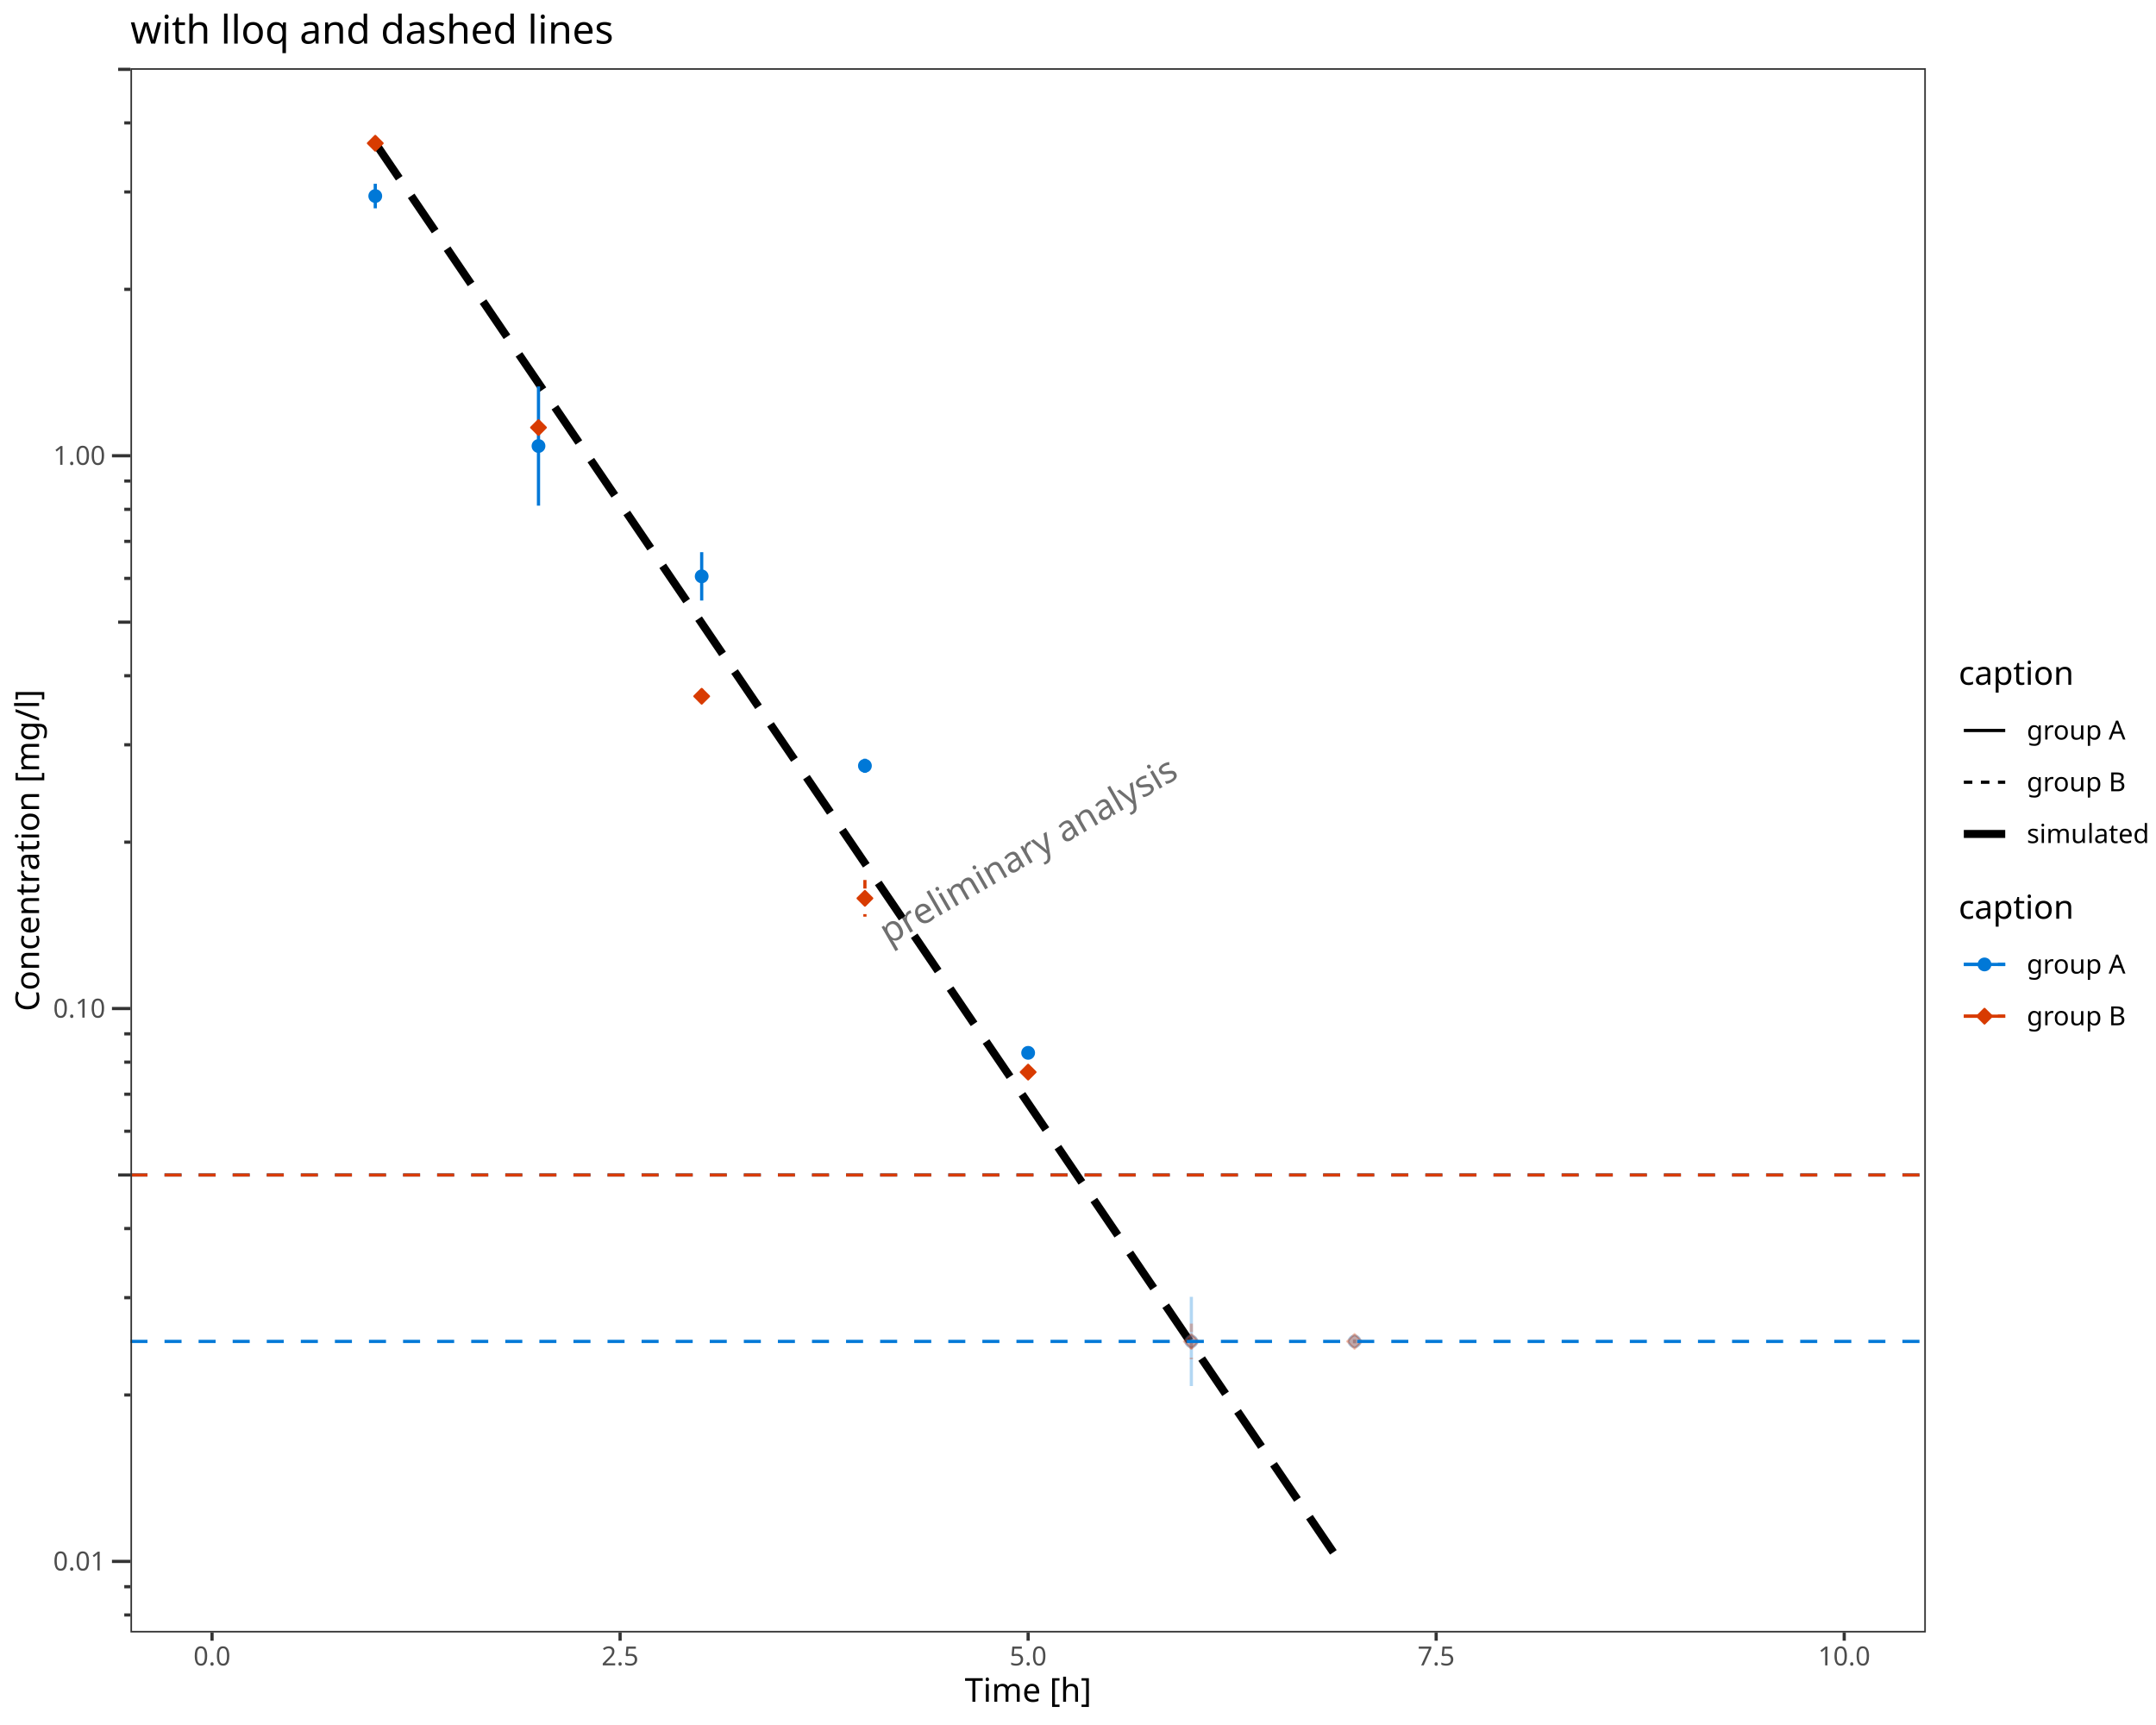
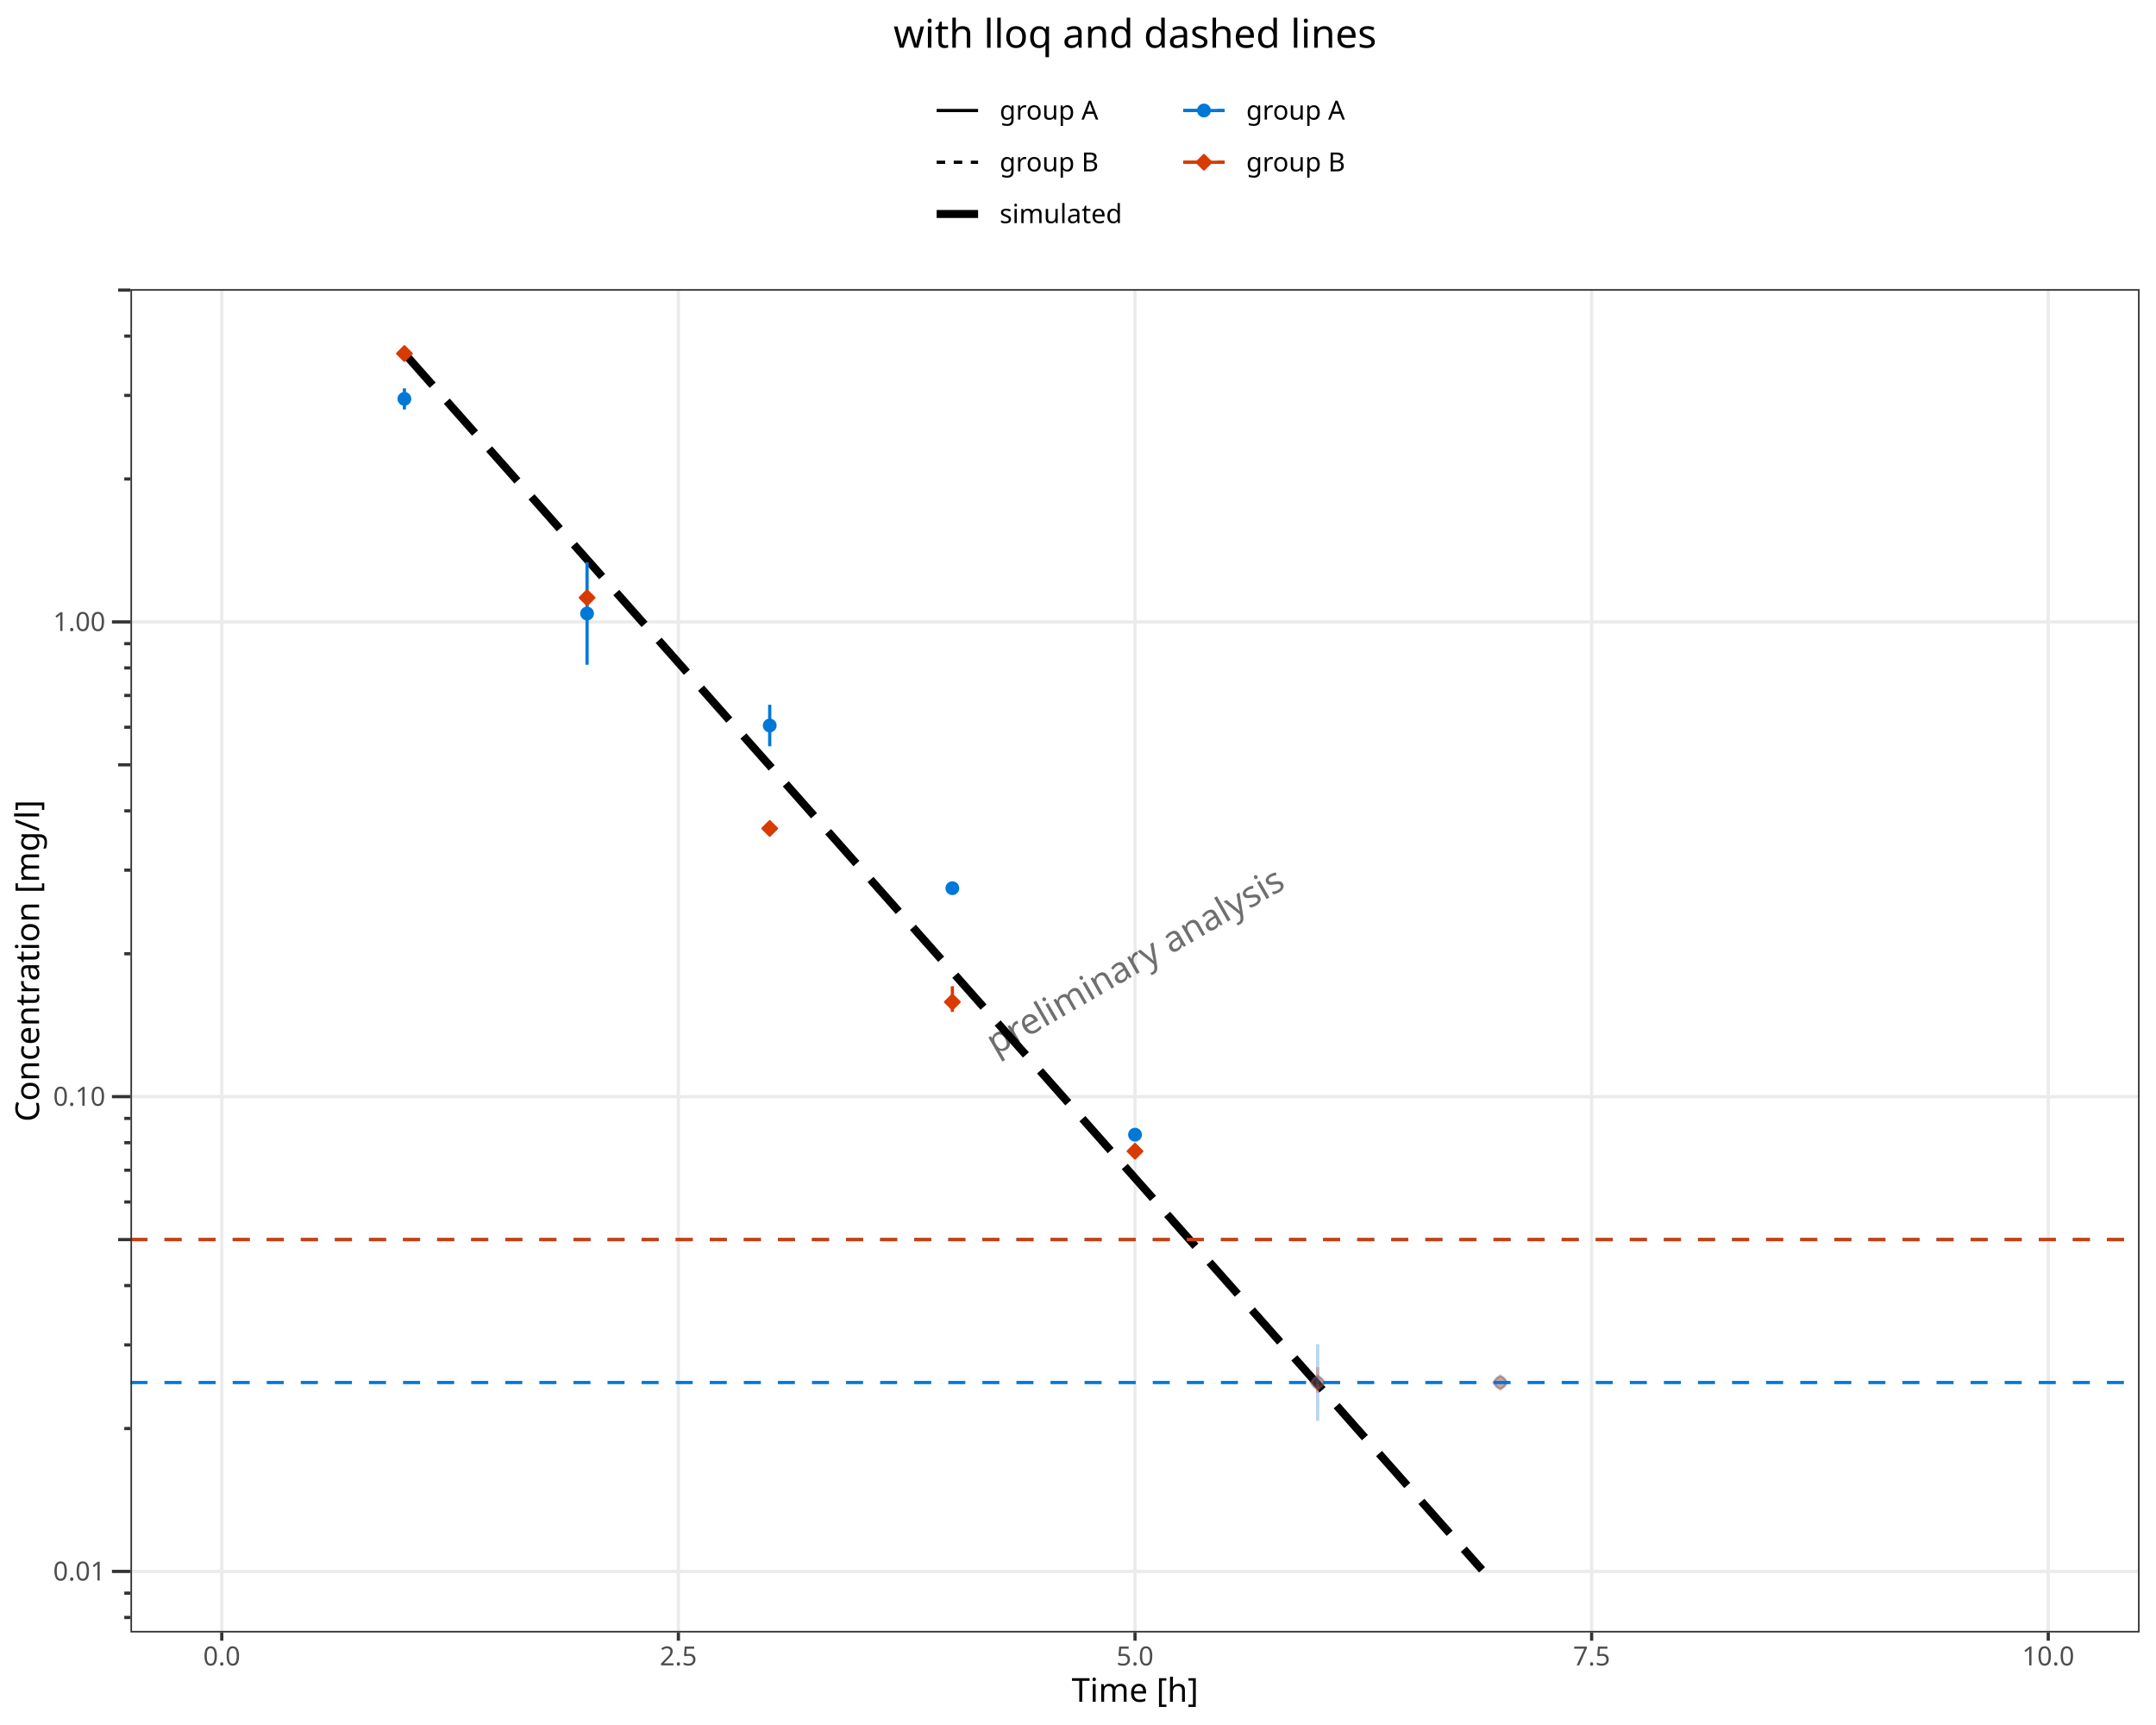
<svg xmlns="http://www.w3.org/2000/svg" class="svglite" data-engine-version="2.0" width="720.00pt" height="576.00pt" viewBox="0 0 720.00 576.00">
  <defs>
    <style type="text/css">
    .svglite line, .svglite polyline, .svglite polygon, .svglite path, .svglite rect, .svglite circle {
      fill: none;
      stroke: #000000;
      stroke-linecap: round;
      stroke-linejoin: round;
      stroke-miterlimit: 10.00;
    }
  </style>
  </defs>
  <rect width="100%" height="100%" style="stroke: none; fill: #FFFFFF;" />
  <defs>
    <clipPath id="cpMC4wMHw3MjAuMDB8MC4wMHw1NzYuMDA=">
      <rect x="0.00" y="0.00" width="720.00" height="576.00" />
    </clipPath>
  </defs>
  <g clip-path="url(#cpMC4wMHw3MjAuMDB8MC4wMHw1NzYuMDA=)">
    <rect x="0.00" y="0.00" width="720.00" height="576.00" style="stroke-width: 1.07; stroke: #FFFFFF; fill: #FFFFFF;" />
  </g>
  <defs>
-     <clipPath id="cpNDMuNTZ8NjQzLjEzfDIyLjc4fDU0NS4xMQ==">
-       <rect x="43.56" y="22.78" width="599.58" height="522.33" />
+     <clipPath id="cpNDMuNTZ8NzE0LjUyfDk2LjU0fDU0NS4xMQ==">
+       <rect x="43.56" y="96.54" width="670.96" height="448.57" />
    </clipPath>
  </defs>
-   <g clip-path="url(#cpNDMuNTZ8NjQzLjEzfDIyLjc4fDU0NS4xMQ==)">
-     <rect x="43.56" y="22.78" width="599.58" height="522.33" style="stroke-width: 1.07; stroke: none; fill: #FFFFFF;" />
-     <text transform="translate(345.41,287.52) rotate(-30)" text-anchor="middle" style="font-size: 12.00px; fill: #333333; fill-opacity: 0.70; font-family: sans;" textLength="105.39px" lengthAdjust="spacingAndGlyphs">preliminary analysis</text>
-     <polyline points="125.32,47.75 130.77,55.77 136.22,63.78 141.67,71.80 147.12,79.82 152.57,87.84 158.02,95.85 163.47,103.87 168.92,111.89 174.37,119.90 179.83,127.92 185.28,135.94 190.73,143.95 196.18,151.97 201.63,159.99 207.08,168.00 212.53,176.02 217.98,184.04 223.43,192.06 228.88,200.07 234.33,208.09 239.78,216.11 245.23,224.12 250.68,232.14 256.13,240.16 261.59,248.17 267.04,256.19 272.49,264.21 277.94,272.22 283.39,280.24 288.84,288.26 294.29,296.28 299.74,304.29 305.19,312.31 310.64,320.33 316.09,328.34 321.54,336.36 326.99,344.38 332.44,352.39 337.90,360.41 343.35,368.43 348.80,376.44 354.25,384.46 359.70,392.48 365.15,400.49 370.60,408.51 376.05,416.53 381.50,424.55 386.95,432.56 392.40,440.58 397.85,448.60 403.30,456.61 408.75,464.63 414.21,472.65 419.66,480.66 425.11,488.68 430.56,496.70 436.01,504.71 441.46,512.73 446.91,520.75 " style="stroke-width: 2.67; stroke-dasharray: 14.23,7.11; stroke-linecap: butt;" />
-     <polyline points="125.32,61.36 125.32,61.36 " style="stroke-width: 1.07; stroke: #0078D7; stroke-linecap: butt;" />
-     <polyline points="125.32,61.36 125.32,69.57 " style="stroke-width: 1.07; stroke: #0078D7; stroke-linecap: butt;" />
-     <polyline points="125.32,69.57 125.32,69.57 " style="stroke-width: 1.07; stroke: #0078D7; stroke-linecap: butt;" />
-     <polyline points="179.83,129.01 179.83,129.01 " style="stroke-width: 1.07; stroke: #0078D7; stroke-linecap: butt;" />
-     <polyline points="179.83,129.01 179.83,168.85 " style="stroke-width: 1.07; stroke: #0078D7; stroke-linecap: butt;" />
-     <polyline points="179.83,168.85 179.83,168.85 " style="stroke-width: 1.07; stroke: #0078D7; stroke-linecap: butt;" />
-     <polyline points="234.33,184.37 234.33,184.37 " style="stroke-width: 1.07; stroke: #0078D7; stroke-linecap: butt;" />
-     <polyline points="234.33,184.37 234.33,200.53 " style="stroke-width: 1.07; stroke: #0078D7; stroke-linecap: butt;" />
-     <polyline points="234.33,200.53 234.33,200.53 " style="stroke-width: 1.07; stroke: #0078D7; stroke-linecap: butt;" />
-     <polyline points="288.84,253.37 288.84,253.37 " style="stroke-width: 1.07; stroke: #0078D7; stroke-linecap: butt;" />
-     <polyline points="288.84,253.37 288.84,258.06 " style="stroke-width: 1.07; stroke: #0078D7; stroke-linecap: butt;" />
-     <polyline points="288.84,258.06 288.84,258.06 " style="stroke-width: 1.07; stroke: #0078D7; stroke-linecap: butt;" />
-     <polyline points="343.35,349.89 343.35,349.89 " style="stroke-width: 1.07; stroke: #0078D7; stroke-linecap: butt;" />
-     <polyline points="343.35,349.89 343.35,353.24 " style="stroke-width: 1.07; stroke: #0078D7; stroke-linecap: butt;" />
-     <polyline points="343.35,353.24 343.35,353.24 " style="stroke-width: 1.07; stroke: #0078D7; stroke-linecap: butt;" />
-     <polyline points="397.85,433.02 397.85,433.02 " style="stroke-width: 1.07; stroke: #0078D7; stroke-opacity: 0.30; stroke-linecap: butt;" />
-     <polyline points="397.85,433.02 397.85,462.81 " style="stroke-width: 1.07; stroke: #0078D7; stroke-opacity: 0.30; stroke-linecap: butt;" />
-     <polyline points="397.85,462.81 397.85,462.81 " style="stroke-width: 1.07; stroke: #0078D7; stroke-opacity: 0.30; stroke-linecap: butt;" />
-     <polyline points="452.36,447.38 452.36,447.38 " style="stroke-width: 1.07; stroke: #0078D7; stroke-opacity: 0.30; stroke-linecap: butt;" />
-     <polyline points="452.36,447.38 452.36,448.44 " style="stroke-width: 1.07; stroke: #0078D7; stroke-opacity: 0.30; stroke-linecap: butt;" />
-     <polyline points="452.36,448.44 452.36,448.44 " style="stroke-width: 1.07; stroke: #0078D7; stroke-opacity: 0.30; stroke-linecap: butt;" />
-     <polyline points="125.32,46.53 125.32,46.53 " style="stroke-width: 1.07; stroke: #D83B01; stroke-dasharray: 2.85,2.85; stroke-linecap: butt;" />
-     <polyline points="125.32,46.53 125.32,49.14 " style="stroke-width: 1.07; stroke: #D83B01; stroke-dasharray: 2.85,2.85; stroke-linecap: butt;" />
-     <polyline points="125.32,49.14 125.32,49.14 " style="stroke-width: 1.07; stroke: #D83B01; stroke-dasharray: 2.85,2.85; stroke-linecap: butt;" />
-     <polyline points="179.83,141.16 179.83,141.16 " style="stroke-width: 1.07; stroke: #D83B01; stroke-dasharray: 2.85,2.85; stroke-linecap: butt;" />
-     <polyline points="179.83,141.16 179.83,144.37 " style="stroke-width: 1.07; stroke: #D83B01; stroke-dasharray: 2.85,2.85; stroke-linecap: butt;" />
-     <polyline points="179.83,144.37 179.83,144.37 " style="stroke-width: 1.07; stroke: #D83B01; stroke-dasharray: 2.85,2.85; stroke-linecap: butt;" />
-     <polyline points="234.33,230.08 234.33,230.08 " style="stroke-width: 1.07; stroke: #D83B01; stroke-dasharray: 2.85,2.85; stroke-linecap: butt;" />
-     <polyline points="234.33,230.08 234.33,234.90 " style="stroke-width: 1.07; stroke: #D83B01; stroke-dasharray: 2.85,2.85; stroke-linecap: butt;" />
-     <polyline points="234.33,234.90 234.33,234.90 " style="stroke-width: 1.07; stroke: #D83B01; stroke-dasharray: 2.85,2.85; stroke-linecap: butt;" />
-     <polyline points="288.84,293.84 288.84,293.84 " style="stroke-width: 1.07; stroke: #D83B01; stroke-dasharray: 2.85,2.85; stroke-linecap: butt;" />
-     <polyline points="288.84,293.84 288.84,306.08 " style="stroke-width: 1.07; stroke: #D83B01; stroke-dasharray: 2.85,2.85; stroke-linecap: butt;" />
-     <polyline points="288.84,306.08 288.84,306.08 " style="stroke-width: 1.07; stroke: #D83B01; stroke-dasharray: 2.85,2.85; stroke-linecap: butt;" />
-     <polyline points="343.35,357.33 343.35,357.33 " style="stroke-width: 1.07; stroke: #D83B01; stroke-dasharray: 2.85,2.85; stroke-linecap: butt;" />
-     <polyline points="343.35,357.33 343.35,358.65 " style="stroke-width: 1.07; stroke: #D83B01; stroke-dasharray: 2.85,2.85; stroke-linecap: butt;" />
-     <polyline points="343.35,358.65 343.35,358.65 " style="stroke-width: 1.07; stroke: #D83B01; stroke-dasharray: 2.85,2.85; stroke-linecap: butt;" />
-     <polyline points="397.85,441.96 397.85,441.96 " style="stroke-width: 1.07; stroke: #D83B01; stroke-opacity: 0.30; stroke-dasharray: 2.85,2.85; stroke-linecap: butt;" />
-     <polyline points="397.85,441.96 397.85,453.87 " style="stroke-width: 1.07; stroke: #D83B01; stroke-opacity: 0.30; stroke-dasharray: 2.85,2.85; stroke-linecap: butt;" />
-     <polyline points="397.85,453.87 397.85,453.87 " style="stroke-width: 1.07; stroke: #D83B01; stroke-opacity: 0.30; stroke-dasharray: 2.85,2.85; stroke-linecap: butt;" />
-     <polyline points="452.36,447.24 452.36,447.24 " style="stroke-width: 1.07; stroke: #D83B01; stroke-opacity: 0.30; stroke-dasharray: 2.85,2.85; stroke-linecap: butt;" />
-     <polyline points="452.36,447.24 452.36,448.59 " style="stroke-width: 1.07; stroke: #D83B01; stroke-opacity: 0.30; stroke-dasharray: 2.85,2.85; stroke-linecap: butt;" />
-     <polyline points="452.36,448.59 452.36,448.59 " style="stroke-width: 1.07; stroke: #D83B01; stroke-opacity: 0.30; stroke-dasharray: 2.85,2.85; stroke-linecap: butt;" />
-     <circle cx="125.32" cy="65.46" r="1.95" style="stroke-width: 0.71; stroke: #0078D7; fill: #0078D7;" />
-     <circle cx="179.83" cy="148.93" r="1.95" style="stroke-width: 0.71; stroke: #0078D7; fill: #0078D7;" />
-     <circle cx="234.33" cy="192.45" r="1.95" style="stroke-width: 0.71; stroke: #0078D7; fill: #0078D7;" />
-     <circle cx="288.84" cy="255.71" r="1.95" style="stroke-width: 0.71; stroke: #0078D7; fill: #0078D7;" />
-     <circle cx="343.35" cy="351.56" r="1.95" style="stroke-width: 0.71; stroke: #0078D7; fill: #0078D7;" />
-     <circle cx="397.85" cy="447.91" r="1.95" style="stroke-width: 0.71; stroke: #0078D7; stroke-opacity: 0.30; fill: #0078D7; fill-opacity: 0.30;" />
-     <circle cx="452.36" cy="447.91" r="1.95" style="stroke-width: 0.71; stroke: #0078D7; stroke-opacity: 0.30; fill: #0078D7; fill-opacity: 0.30;" />
-     <polygon points="125.32,50.28 127.77,47.83 125.32,45.38 122.87,47.83 " style="stroke-width: 0.71; stroke: #D83B01; fill: #D83B01;" />
-     <polygon points="179.83,145.21 182.27,142.76 179.83,140.31 177.38,142.76 " style="stroke-width: 0.71; stroke: #D83B01; fill: #D83B01;" />
-     <polygon points="234.33,234.94 236.78,232.49 234.33,230.04 231.88,232.49 " style="stroke-width: 0.71; stroke: #D83B01; fill: #D83B01;" />
-     <polygon points="288.84,302.41 291.29,299.96 288.84,297.51 286.39,299.96 " style="stroke-width: 0.71; stroke: #D83B01; fill: #D83B01;" />
-     <polygon points="343.35,360.44 345.80,357.99 343.35,355.54 340.90,357.99 " style="stroke-width: 0.71; stroke: #D83B01; fill: #D83B01;" />
-     <polygon points="397.85,450.36 400.30,447.91 397.85,445.46 395.40,447.91 " style="stroke-width: 0.71; stroke: #D83B01; stroke-opacity: 0.30; fill: #D83B01; fill-opacity: 0.30;" />
-     <polygon points="452.36,450.36 454.81,447.91 452.36,445.46 449.91,447.91 " style="stroke-width: 0.71; stroke: #D83B01; stroke-opacity: 0.30; fill: #D83B01; fill-opacity: 0.30;" />
-     <line x1="43.56" y1="392.34" x2="643.13" y2="392.34" style="stroke-width: 1.07; stroke: #0078D7; stroke-dasharray: 5.69,5.69; stroke-linecap: butt;" />
-     <line x1="43.56" y1="447.91" x2="643.13" y2="447.91" style="stroke-width: 1.07; stroke: #0078D7; stroke-dasharray: 5.69,5.69; stroke-linecap: butt;" />
-     <line x1="43.56" y1="392.34" x2="643.13" y2="392.34" style="stroke-width: 1.07; stroke: #D83B01; stroke-dasharray: 5.69,5.69; stroke-linecap: butt;" />
-     <rect x="43.56" y="22.78" width="599.58" height="522.33" style="stroke-width: 1.07; stroke: #333333;" />
+   <g clip-path="url(#cpNDMuNTZ8NzE0LjUyfDk2LjU0fDU0NS4xMQ==)">
+     <rect x="43.56" y="96.54" width="670.96" height="448.57" style="stroke-width: 1.07; stroke: none; fill: #FFFFFF;" />
+     <polyline points="43.56,524.72 714.52,524.72 " style="stroke-width: 1.07; stroke: #EBEBEB; stroke-linecap: butt;" />
+     <polyline points="43.56,366.19 714.52,366.19 " style="stroke-width: 1.07; stroke: #EBEBEB; stroke-linecap: butt;" />
+     <polyline points="43.56,207.66 714.52,207.66 " style="stroke-width: 1.07; stroke: #EBEBEB; stroke-linecap: butt;" />
+     <polyline points="74.06,545.11 74.06,96.54 " style="stroke-width: 1.07; stroke: #EBEBEB; stroke-linecap: butt;" />
+     <polyline points="226.55,545.11 226.55,96.54 " style="stroke-width: 1.07; stroke: #EBEBEB; stroke-linecap: butt;" />
+     <polyline points="379.04,545.11 379.04,96.54 " style="stroke-width: 1.07; stroke: #EBEBEB; stroke-linecap: butt;" />
+     <polyline points="531.53,545.11 531.53,96.54 " style="stroke-width: 1.07; stroke: #EBEBEB; stroke-linecap: butt;" />
+     <polyline points="684.02,545.11 684.02,96.54 " style="stroke-width: 1.07; stroke: #EBEBEB; stroke-linecap: butt;" />
+     <text transform="translate(381.10,324.40) rotate(-30)" text-anchor="middle" style="font-size: 12.00px; fill: #333333; fill-opacity: 0.70; font-family: sans;" textLength="105.39px" lengthAdjust="spacingAndGlyphs">preliminary analysis</text>
+     <polyline points="135.05,117.98 141.15,124.87 147.25,131.75 153.35,138.64 159.45,145.52 165.55,152.41 171.65,159.29 177.75,166.18 183.85,173.06 189.95,179.95 196.05,186.83 202.15,193.72 208.25,200.60 214.35,207.49 220.45,214.37 226.55,221.26 232.65,228.14 238.75,235.03 244.85,241.91 250.95,248.80 257.05,255.68 263.15,262.56 269.25,269.45 275.34,276.33 281.44,283.22 287.54,290.10 293.64,296.99 299.74,303.87 305.84,310.76 311.94,317.64 318.04,324.53 324.14,331.41 330.24,338.30 336.34,345.18 342.44,352.07 348.54,358.95 354.64,365.84 360.74,372.72 366.84,379.61 372.94,386.49 379.04,393.38 385.14,400.26 391.24,407.15 397.34,414.03 403.44,420.92 409.54,427.80 415.64,434.69 421.74,441.57 427.84,448.46 433.94,455.34 440.04,462.23 446.14,469.11 452.23,476.00 458.33,482.88 464.43,489.76 470.53,496.65 476.63,503.53 482.73,510.42 488.83,517.30 494.93,524.19 " style="stroke-width: 2.67; stroke-dasharray: 14.23,7.11; stroke-linecap: butt;" />
+     <polyline points="135.05,129.67 135.05,129.67 " style="stroke-width: 1.07; stroke: #0078D7; stroke-linecap: butt;" />
+     <polyline points="135.05,129.67 135.05,136.72 " style="stroke-width: 1.07; stroke: #0078D7; stroke-linecap: butt;" />
+     <polyline points="135.05,136.72 135.05,136.72 " style="stroke-width: 1.07; stroke: #0078D7; stroke-linecap: butt;" />
+     <polyline points="196.05,187.76 196.05,187.76 " style="stroke-width: 1.07; stroke: #0078D7; stroke-linecap: butt;" />
+     <polyline points="196.05,187.76 196.05,221.98 " style="stroke-width: 1.07; stroke: #0078D7; stroke-linecap: butt;" />
+     <polyline points="196.05,221.98 196.05,221.98 " style="stroke-width: 1.07; stroke: #0078D7; stroke-linecap: butt;" />
+     <polyline points="257.05,235.31 257.05,235.31 " style="stroke-width: 1.07; stroke: #0078D7; stroke-linecap: butt;" />
+     <polyline points="257.05,235.31 257.05,249.19 " style="stroke-width: 1.07; stroke: #0078D7; stroke-linecap: butt;" />
+     <polyline points="257.05,249.19 257.05,249.19 " style="stroke-width: 1.07; stroke: #0078D7; stroke-linecap: butt;" />
+     <polyline points="318.04,294.56 318.04,294.56 " style="stroke-width: 1.07; stroke: #0078D7; stroke-linecap: butt;" />
+     <polyline points="318.04,294.56 318.04,298.60 " style="stroke-width: 1.07; stroke: #0078D7; stroke-linecap: butt;" />
+     <polyline points="318.04,298.60 318.04,298.60 " style="stroke-width: 1.07; stroke: #0078D7; stroke-linecap: butt;" />
+     <polyline points="379.04,377.45 379.04,377.45 " style="stroke-width: 1.07; stroke: #0078D7; stroke-linecap: butt;" />
+     <polyline points="379.04,377.45 379.04,380.33 " style="stroke-width: 1.07; stroke: #0078D7; stroke-linecap: butt;" />
+     <polyline points="379.04,380.33 379.04,380.33 " style="stroke-width: 1.07; stroke: #0078D7; stroke-linecap: butt;" />
+     <polyline points="440.04,448.84 440.04,448.84 " style="stroke-width: 1.07; stroke: #0078D7; stroke-opacity: 0.30; stroke-linecap: butt;" />
+     <polyline points="440.04,448.84 440.04,474.43 " style="stroke-width: 1.07; stroke: #0078D7; stroke-opacity: 0.30; stroke-linecap: butt;" />
+     <polyline points="440.04,474.43 440.04,474.43 " style="stroke-width: 1.07; stroke: #0078D7; stroke-opacity: 0.30; stroke-linecap: butt;" />
+     <polyline points="501.03,461.18 501.03,461.18 " style="stroke-width: 1.07; stroke: #0078D7; stroke-opacity: 0.30; stroke-linecap: butt;" />
+     <polyline points="501.03,461.18 501.03,462.09 " style="stroke-width: 1.07; stroke: #0078D7; stroke-opacity: 0.30; stroke-linecap: butt;" />
+     <polyline points="501.03,462.09 501.03,462.09 " style="stroke-width: 1.07; stroke: #0078D7; stroke-opacity: 0.30; stroke-linecap: butt;" />
+     <polyline points="135.05,116.93 135.05,116.93 " style="stroke-width: 1.07; stroke: #D83B01; stroke-dasharray: 2.85,2.85; stroke-linecap: butt;" />
+     <polyline points="135.05,116.93 135.05,119.17 " style="stroke-width: 1.07; stroke: #D83B01; stroke-dasharray: 2.85,2.85; stroke-linecap: butt;" />
+     <polyline points="135.05,119.17 135.05,119.17 " style="stroke-width: 1.07; stroke: #D83B01; stroke-dasharray: 2.85,2.85; stroke-linecap: butt;" />
+     <polyline points="196.05,198.20 196.05,198.20 " style="stroke-width: 1.07; stroke: #D83B01; stroke-dasharray: 2.85,2.85; stroke-linecap: butt;" />
+     <polyline points="196.05,198.20 196.05,200.96 " style="stroke-width: 1.07; stroke: #D83B01; stroke-dasharray: 2.85,2.85; stroke-linecap: butt;" />
+     <polyline points="196.05,200.96 196.05,200.96 " style="stroke-width: 1.07; stroke: #D83B01; stroke-dasharray: 2.85,2.85; stroke-linecap: butt;" />
+     <polyline points="257.05,274.57 257.05,274.57 " style="stroke-width: 1.07; stroke: #D83B01; stroke-dasharray: 2.85,2.85; stroke-linecap: butt;" />
+     <polyline points="257.05,274.57 257.05,278.70 " style="stroke-width: 1.07; stroke: #D83B01; stroke-dasharray: 2.85,2.85; stroke-linecap: butt;" />
+     <polyline points="257.05,278.70 257.05,278.70 " style="stroke-width: 1.07; stroke: #D83B01; stroke-dasharray: 2.85,2.85; stroke-linecap: butt;" />
+     <polyline points="318.04,329.32 318.04,329.32 " style="stroke-width: 1.07; stroke: #D83B01; stroke-dasharray: 2.85,2.85; stroke-linecap: butt;" />
+     <polyline points="318.04,329.32 318.04,339.84 " style="stroke-width: 1.07; stroke: #D83B01; stroke-dasharray: 2.85,2.85; stroke-linecap: butt;" />
+     <polyline points="318.04,339.84 318.04,339.84 " style="stroke-width: 1.07; stroke: #D83B01; stroke-dasharray: 2.85,2.85; stroke-linecap: butt;" />
+     <polyline points="379.04,383.85 379.04,383.85 " style="stroke-width: 1.07; stroke: #D83B01; stroke-dasharray: 2.85,2.85; stroke-linecap: butt;" />
+     <polyline points="379.04,383.85 379.04,384.98 " style="stroke-width: 1.07; stroke: #D83B01; stroke-dasharray: 2.85,2.85; stroke-linecap: butt;" />
+     <polyline points="379.04,384.98 379.04,384.98 " style="stroke-width: 1.07; stroke: #D83B01; stroke-dasharray: 2.85,2.85; stroke-linecap: butt;" />
+     <polyline points="440.04,456.52 440.04,456.52 " style="stroke-width: 1.07; stroke: #D83B01; stroke-opacity: 0.30; stroke-dasharray: 2.85,2.85; stroke-linecap: butt;" />
+     <polyline points="440.04,456.52 440.04,466.75 " style="stroke-width: 1.07; stroke: #D83B01; stroke-opacity: 0.30; stroke-dasharray: 2.85,2.85; stroke-linecap: butt;" />
+     <polyline points="440.04,466.75 440.04,466.75 " style="stroke-width: 1.07; stroke: #D83B01; stroke-opacity: 0.30; stroke-dasharray: 2.85,2.85; stroke-linecap: butt;" />
+     <polyline points="501.03,461.06 501.03,461.06 " style="stroke-width: 1.07; stroke: #D83B01; stroke-opacity: 0.30; stroke-dasharray: 2.85,2.85; stroke-linecap: butt;" />
+     <polyline points="501.03,461.06 501.03,462.22 " style="stroke-width: 1.07; stroke: #D83B01; stroke-opacity: 0.30; stroke-dasharray: 2.85,2.85; stroke-linecap: butt;" />
+     <polyline points="501.03,462.22 501.03,462.22 " style="stroke-width: 1.07; stroke: #D83B01; stroke-opacity: 0.30; stroke-dasharray: 2.85,2.85; stroke-linecap: butt;" />
+     <circle cx="135.05" cy="133.19" r="1.95" style="stroke-width: 0.71; stroke: #0078D7; fill: #0078D7;" />
+     <circle cx="196.05" cy="204.87" r="1.95" style="stroke-width: 0.71; stroke: #0078D7; fill: #0078D7;" />
+     <circle cx="257.05" cy="242.25" r="1.95" style="stroke-width: 0.71; stroke: #0078D7; fill: #0078D7;" />
+     <circle cx="318.04" cy="296.58" r="1.95" style="stroke-width: 0.71; stroke: #0078D7; fill: #0078D7;" />
+     <circle cx="379.04" cy="378.89" r="1.95" style="stroke-width: 0.71; stroke: #0078D7; fill: #0078D7;" />
+     <circle cx="440.04" cy="461.64" r="1.95" style="stroke-width: 0.71; stroke: #0078D7; stroke-opacity: 0.30; fill: #0078D7; fill-opacity: 0.30;" />
+     <circle cx="501.03" cy="461.64" r="1.95" style="stroke-width: 0.71; stroke: #0078D7; stroke-opacity: 0.30; fill: #0078D7; fill-opacity: 0.30;" />
+     <polygon points="135.05,120.50 137.50,118.05 135.05,115.60 132.60,118.05 " style="stroke-width: 0.71; stroke: #D83B01; fill: #D83B01;" />
+     <polygon points="196.05,202.03 198.50,199.58 196.05,197.13 193.60,199.58 " style="stroke-width: 0.71; stroke: #D83B01; fill: #D83B01;" />
+     <polygon points="257.05,279.08 259.50,276.63 257.05,274.18 254.60,276.63 " style="stroke-width: 0.71; stroke: #D83B01; fill: #D83B01;" />
+     <polygon points="318.04,337.03 320.49,334.58 318.04,332.13 315.59,334.58 " style="stroke-width: 0.71; stroke: #D83B01; fill: #D83B01;" />
+     <polygon points="379.04,386.86 381.49,384.41 379.04,381.96 376.59,384.41 " style="stroke-width: 0.71; stroke: #D83B01; fill: #D83B01;" />
+     <polygon points="440.04,464.09 442.49,461.64 440.04,459.19 437.59,461.64 " style="stroke-width: 0.71; stroke: #D83B01; stroke-opacity: 0.30; fill: #D83B01; fill-opacity: 0.30;" />
+     <polygon points="501.03,464.09 503.48,461.64 501.03,459.19 498.58,461.64 " style="stroke-width: 0.71; stroke: #D83B01; stroke-opacity: 0.30; fill: #D83B01; fill-opacity: 0.30;" />
+     <line x1="43.56" y1="413.92" x2="714.52" y2="413.92" style="stroke-width: 1.07; stroke: #0078D7; stroke-dasharray: 5.69,5.69; stroke-linecap: butt;" />
+     <line x1="43.56" y1="461.64" x2="714.52" y2="461.64" style="stroke-width: 1.07; stroke: #0078D7; stroke-dasharray: 5.69,5.69; stroke-linecap: butt;" />
+     <line x1="43.56" y1="413.92" x2="714.52" y2="413.92" style="stroke-width: 1.07; stroke: #D83B01; stroke-dasharray: 5.69,5.69; stroke-linecap: butt;" />
+     <rect x="43.56" y="96.54" width="670.96" height="448.57" style="stroke-width: 1.07; stroke: #333333;" />
  </g>
  <g clip-path="url(#cpMC4wMHw3MjAuMDB8MC4wMHw1NzYuMDA=)">
-     <text x="35.20" y="524.40" text-anchor="end" style="font-size: 8.80px; fill: #4D4D4D; font-family: sans;" textLength="17.13px" lengthAdjust="spacingAndGlyphs">0.01</text>
-     <text x="35.20" y="339.80" text-anchor="end" style="font-size: 8.80px; fill: #4D4D4D; font-family: sans;" textLength="17.13px" lengthAdjust="spacingAndGlyphs">0.10</text>
-     <text x="35.20" y="155.21" text-anchor="end" style="font-size: 8.80px; fill: #4D4D4D; font-family: sans;" textLength="17.13px" lengthAdjust="spacingAndGlyphs">1.00</text>
-     <polyline points="37.39,521.37 43.56,521.37 " style="stroke-width: 1.07; stroke: #333333; stroke-linecap: butt;" />
-     <polyline points="37.39,336.77 43.56,336.77 " style="stroke-width: 1.07; stroke: #333333; stroke-linecap: butt;" />
-     <polyline points="37.39,152.18 43.56,152.18 " style="stroke-width: 1.07; stroke: #333333; stroke-linecap: butt;" />
-     <polyline points="39.45,392.34 43.56,392.34 " style="stroke-width: 1.07; stroke: #333333; stroke-linecap: butt;" />
-     <polyline points="39.45,207.75 43.56,207.75 " style="stroke-width: 1.07; stroke: #333333; stroke-linecap: butt;" />
-     <polyline points="39.45,23.15 43.56,23.15 " style="stroke-width: 1.07; stroke: #333333; stroke-linecap: butt;" />
-     <polyline points="41.50,539.26 43.56,539.26 " style="stroke-width: 1.07; stroke: #333333; stroke-linecap: butt;" />
-     <polyline points="41.50,529.82 43.56,529.82 " style="stroke-width: 1.07; stroke: #333333; stroke-linecap: butt;" />
-     <polyline points="41.50,465.80 43.56,465.80 " style="stroke-width: 1.07; stroke: #333333; stroke-linecap: butt;" />
-     <polyline points="41.50,433.30 43.56,433.30 " style="stroke-width: 1.07; stroke: #333333; stroke-linecap: butt;" />
-     <polyline points="41.50,410.23 43.56,410.23 " style="stroke-width: 1.07; stroke: #333333; stroke-linecap: butt;" />
-     <polyline points="41.50,377.73 43.56,377.73 " style="stroke-width: 1.07; stroke: #333333; stroke-linecap: butt;" />
-     <polyline points="41.50,365.37 43.56,365.37 " style="stroke-width: 1.07; stroke: #333333; stroke-linecap: butt;" />
-     <polyline points="41.50,354.66 43.56,354.66 " style="stroke-width: 1.07; stroke: #333333; stroke-linecap: butt;" />
-     <polyline points="41.50,345.22 43.56,345.22 " style="stroke-width: 1.07; stroke: #333333; stroke-linecap: butt;" />
-     <polyline points="41.50,281.21 43.56,281.21 " style="stroke-width: 1.07; stroke: #333333; stroke-linecap: butt;" />
-     <polyline points="41.50,248.70 43.56,248.70 " style="stroke-width: 1.07; stroke: #333333; stroke-linecap: butt;" />
-     <polyline points="41.50,225.64 43.56,225.64 " style="stroke-width: 1.07; stroke: #333333; stroke-linecap: butt;" />
-     <polyline points="41.50,193.13 43.56,193.13 " style="stroke-width: 1.07; stroke: #333333; stroke-linecap: butt;" />
-     <polyline points="41.50,180.77 43.56,180.77 " style="stroke-width: 1.07; stroke: #333333; stroke-linecap: butt;" />
-     <polyline points="41.50,170.07 43.56,170.07 " style="stroke-width: 1.07; stroke: #333333; stroke-linecap: butt;" />
-     <polyline points="41.50,160.62 43.56,160.62 " style="stroke-width: 1.07; stroke: #333333; stroke-linecap: butt;" />
-     <polyline points="41.50,96.61 43.56,96.61 " style="stroke-width: 1.07; stroke: #333333; stroke-linecap: butt;" />
-     <polyline points="41.50,64.10 43.56,64.10 " style="stroke-width: 1.07; stroke: #333333; stroke-linecap: butt;" />
-     <polyline points="41.50,41.04 43.56,41.04 " style="stroke-width: 1.07; stroke: #333333; stroke-linecap: butt;" />
-     <polyline points="70.81,547.85 70.81,545.11 " style="stroke-width: 1.07; stroke: #333333; stroke-linecap: butt;" />
-     <polyline points="207.08,547.85 207.08,545.11 " style="stroke-width: 1.07; stroke: #333333; stroke-linecap: butt;" />
-     <polyline points="343.35,547.85 343.35,545.11 " style="stroke-width: 1.07; stroke: #333333; stroke-linecap: butt;" />
-     <polyline points="479.61,547.85 479.61,545.11 " style="stroke-width: 1.07; stroke: #333333; stroke-linecap: butt;" />
-     <polyline points="615.88,547.85 615.88,545.11 " style="stroke-width: 1.07; stroke: #333333; stroke-linecap: butt;" />
-     <text x="70.81" y="556.10" text-anchor="middle" style="font-size: 8.80px; fill: #4D4D4D; font-family: sans;" textLength="12.23px" lengthAdjust="spacingAndGlyphs">0.0</text>
-     <text x="207.08" y="556.10" text-anchor="middle" style="font-size: 8.80px; fill: #4D4D4D; font-family: sans;" textLength="12.23px" lengthAdjust="spacingAndGlyphs">2.5</text>
-     <text x="343.35" y="556.10" text-anchor="middle" style="font-size: 8.80px; fill: #4D4D4D; font-family: sans;" textLength="12.23px" lengthAdjust="spacingAndGlyphs">5.0</text>
-     <text x="479.61" y="556.10" text-anchor="middle" style="font-size: 8.80px; fill: #4D4D4D; font-family: sans;" textLength="12.23px" lengthAdjust="spacingAndGlyphs">7.5</text>
-     <text x="615.88" y="556.10" text-anchor="middle" style="font-size: 8.80px; fill: #4D4D4D; font-family: sans;" textLength="17.13px" lengthAdjust="spacingAndGlyphs">10.0</text>
-     <text x="343.35" y="568.24" text-anchor="middle" style="font-size: 11.00px; font-family: sans;" textLength="39.73px" lengthAdjust="spacingAndGlyphs">Time [h]</text>
-     <text transform="translate(13.05,283.95) rotate(-90)" text-anchor="middle" style="font-size: 11.00px; font-family: sans;" textLength="98.45px" lengthAdjust="spacingAndGlyphs">Concentration [mg/l]</text>
-     <rect x="654.09" y="219.94" width="60.43" height="67.17" style="stroke-width: 1.07; stroke: none; fill: #FFFFFF;" />
-     <text x="654.09" y="228.65" style="font-size: 11.00px; font-family: sans;" textLength="35.48px" lengthAdjust="spacingAndGlyphs">caption</text>
-     <rect x="654.09" y="235.27" width="17.28" height="17.28" style="stroke-width: 1.07; stroke: none; fill: #FFFFFF;" />
-     <line x1="655.82" y1="243.91" x2="669.65" y2="243.91" style="stroke-width: 1.07; stroke-linecap: butt;" />
-     <rect x="654.09" y="252.55" width="17.28" height="17.28" style="stroke-width: 1.07; stroke: none; fill: #FFFFFF;" />
-     <line x1="655.82" y1="261.19" x2="669.65" y2="261.19" style="stroke-width: 1.07; stroke-dasharray: 2.85,2.85; stroke-linecap: butt;" />
-     <rect x="654.09" y="269.83" width="17.28" height="17.28" style="stroke-width: 1.07; stroke: none; fill: #FFFFFF;" />
-     <line x1="655.82" y1="278.47" x2="669.65" y2="278.47" style="stroke-width: 2.67; stroke-dasharray: 14.23,7.11; stroke-linecap: butt;" />
-     <text x="676.85" y="246.94" style="font-size: 8.80px; font-family: sans;" textLength="30.82px" lengthAdjust="spacingAndGlyphs">group A</text>
-     <text x="676.85" y="264.22" style="font-size: 8.80px; font-family: sans;" textLength="30.82px" lengthAdjust="spacingAndGlyphs">group B</text>
-     <text x="676.85" y="281.50" style="font-size: 8.80px; font-family: sans;" textLength="37.67px" lengthAdjust="spacingAndGlyphs">simulated</text>
-     <rect x="654.09" y="298.07" width="53.58" height="49.89" style="stroke-width: 1.07; stroke: none; fill: #FFFFFF;" />
-     <text x="654.09" y="306.78" style="font-size: 11.00px; font-family: sans;" textLength="35.48px" lengthAdjust="spacingAndGlyphs">caption</text>
-     <rect x="654.09" y="313.40" width="17.28" height="17.28" style="stroke-width: 1.07; stroke: none; fill: #FFFFFF;" />
-     <line x1="655.82" y1="322.04" x2="669.65" y2="322.04" style="stroke-width: 1.07; stroke: #0078D7; stroke-linecap: butt;" />
-     <circle cx="662.73" cy="322.04" r="1.95" style="stroke-width: 0.71; stroke: #0078D7; fill: #0078D7;" />
-     <line x1="655.82" y1="322.04" x2="669.65" y2="322.04" style="stroke-width: 1.07; stroke: #0078D7; stroke-dasharray: 5.69,5.69; stroke-linecap: butt;" />
-     <rect x="654.09" y="330.68" width="17.28" height="17.28" style="stroke-width: 1.07; stroke: none; fill: #FFFFFF;" />
-     <line x1="655.82" y1="339.32" x2="669.65" y2="339.32" style="stroke-width: 1.07; stroke: #D83B01; stroke-linecap: butt;" />
-     <polygon points="662.73,341.77 665.18,339.32 662.73,336.87 660.28,339.32 " style="stroke-width: 0.71; stroke: #D83B01; fill: #D83B01;" />
-     <line x1="655.82" y1="339.32" x2="669.65" y2="339.32" style="stroke-width: 1.07; stroke: #D83B01; stroke-dasharray: 5.69,5.69; stroke-linecap: butt;" />
-     <text x="676.85" y="325.07" style="font-size: 8.80px; font-family: sans;" textLength="30.82px" lengthAdjust="spacingAndGlyphs">group A</text>
-     <text x="676.85" y="342.35" style="font-size: 8.80px; font-family: sans;" textLength="30.82px" lengthAdjust="spacingAndGlyphs">group B</text>
-     <text x="43.56" y="14.56" style="font-size: 13.20px; font-family: sans;" textLength="151.18px" lengthAdjust="spacingAndGlyphs">with lloq and dashed lines</text>
+     <text x="35.20" y="527.75" text-anchor="end" style="font-size: 8.80px; fill: #4D4D4D; font-family: sans;" textLength="17.13px" lengthAdjust="spacingAndGlyphs">0.01</text>
+     <text x="35.20" y="369.22" text-anchor="end" style="font-size: 8.80px; fill: #4D4D4D; font-family: sans;" textLength="17.13px" lengthAdjust="spacingAndGlyphs">0.10</text>
+     <text x="35.20" y="210.69" text-anchor="end" style="font-size: 8.80px; fill: #4D4D4D; font-family: sans;" textLength="17.13px" lengthAdjust="spacingAndGlyphs">1.00</text>
+     <polyline points="37.39,524.72 43.56,524.72 " style="stroke-width: 1.07; stroke: #333333; stroke-linecap: butt;" />
+     <polyline points="37.39,366.19 43.56,366.19 " style="stroke-width: 1.07; stroke: #333333; stroke-linecap: butt;" />
+     <polyline points="37.39,207.66 43.56,207.66 " style="stroke-width: 1.07; stroke: #333333; stroke-linecap: butt;" />
+     <polyline points="39.45,413.92 43.56,413.92 " style="stroke-width: 1.07; stroke: #333333; stroke-linecap: butt;" />
+     <polyline points="39.45,255.39 43.56,255.39 " style="stroke-width: 1.07; stroke: #333333; stroke-linecap: butt;" />
+     <polyline points="39.45,96.86 43.56,96.86 " style="stroke-width: 1.07; stroke: #333333; stroke-linecap: butt;" />
+     <polyline points="41.50,540.09 43.56,540.09 " style="stroke-width: 1.07; stroke: #333333; stroke-linecap: butt;" />
+     <polyline points="41.50,531.98 43.56,531.98 " style="stroke-width: 1.07; stroke: #333333; stroke-linecap: butt;" />
+     <polyline points="41.50,477.00 43.56,477.00 " style="stroke-width: 1.07; stroke: #333333; stroke-linecap: butt;" />
+     <polyline points="41.50,449.09 43.56,449.09 " style="stroke-width: 1.07; stroke: #333333; stroke-linecap: butt;" />
+     <polyline points="41.50,429.28 43.56,429.28 " style="stroke-width: 1.07; stroke: #333333; stroke-linecap: butt;" />
+     <polyline points="41.50,401.36 43.56,401.36 " style="stroke-width: 1.07; stroke: #333333; stroke-linecap: butt;" />
+     <polyline points="41.50,390.75 43.56,390.75 " style="stroke-width: 1.07; stroke: #333333; stroke-linecap: butt;" />
+     <polyline points="41.50,381.56 43.56,381.56 " style="stroke-width: 1.07; stroke: #333333; stroke-linecap: butt;" />
+     <polyline points="41.50,373.45 43.56,373.45 " style="stroke-width: 1.07; stroke: #333333; stroke-linecap: butt;" />
+     <polyline points="41.50,318.47 43.56,318.47 " style="stroke-width: 1.07; stroke: #333333; stroke-linecap: butt;" />
+     <polyline points="41.50,290.56 43.56,290.56 " style="stroke-width: 1.07; stroke: #333333; stroke-linecap: butt;" />
+     <polyline points="41.50,270.75 43.56,270.75 " style="stroke-width: 1.07; stroke: #333333; stroke-linecap: butt;" />
+     <polyline points="41.50,242.83 43.56,242.83 " style="stroke-width: 1.07; stroke: #333333; stroke-linecap: butt;" />
+     <polyline points="41.50,232.22 43.56,232.22 " style="stroke-width: 1.07; stroke: #333333; stroke-linecap: butt;" />
+     <polyline points="41.50,223.03 43.56,223.03 " style="stroke-width: 1.07; stroke: #333333; stroke-linecap: butt;" />
+     <polyline points="41.50,214.92 43.56,214.92 " style="stroke-width: 1.07; stroke: #333333; stroke-linecap: butt;" />
+     <polyline points="41.50,159.94 43.56,159.94 " style="stroke-width: 1.07; stroke: #333333; stroke-linecap: butt;" />
+     <polyline points="41.50,132.03 43.56,132.03 " style="stroke-width: 1.07; stroke: #333333; stroke-linecap: butt;" />
+     <polyline points="41.50,112.22 43.56,112.22 " style="stroke-width: 1.07; stroke: #333333; stroke-linecap: butt;" />
+     <polyline points="74.06,547.85 74.06,545.11 " style="stroke-width: 1.07; stroke: #333333; stroke-linecap: butt;" />
+     <polyline points="226.55,547.85 226.55,545.11 " style="stroke-width: 1.07; stroke: #333333; stroke-linecap: butt;" />
+     <polyline points="379.04,547.85 379.04,545.11 " style="stroke-width: 1.07; stroke: #333333; stroke-linecap: butt;" />
+     <polyline points="531.53,547.85 531.53,545.11 " style="stroke-width: 1.07; stroke: #333333; stroke-linecap: butt;" />
+     <polyline points="684.02,547.85 684.02,545.11 " style="stroke-width: 1.07; stroke: #333333; stroke-linecap: butt;" />
+     <text x="74.06" y="556.10" text-anchor="middle" style="font-size: 8.80px; fill: #4D4D4D; font-family: sans;" textLength="12.23px" lengthAdjust="spacingAndGlyphs">0.0</text>
+     <text x="226.55" y="556.10" text-anchor="middle" style="font-size: 8.80px; fill: #4D4D4D; font-family: sans;" textLength="12.23px" lengthAdjust="spacingAndGlyphs">2.5</text>
+     <text x="379.04" y="556.10" text-anchor="middle" style="font-size: 8.80px; fill: #4D4D4D; font-family: sans;" textLength="12.23px" lengthAdjust="spacingAndGlyphs">5.0</text>
+     <text x="531.53" y="556.10" text-anchor="middle" style="font-size: 8.80px; fill: #4D4D4D; font-family: sans;" textLength="12.23px" lengthAdjust="spacingAndGlyphs">7.5</text>
+     <text x="684.02" y="556.10" text-anchor="middle" style="font-size: 8.80px; fill: #4D4D4D; font-family: sans;" textLength="17.13px" lengthAdjust="spacingAndGlyphs">10.0</text>
+     <text x="379.04" y="568.24" text-anchor="middle" style="font-size: 11.00px; font-family: sans;" textLength="39.73px" lengthAdjust="spacingAndGlyphs">Time [h]</text>
+     <text transform="translate(13.05,320.83) rotate(-90)" text-anchor="middle" style="font-size: 11.00px; font-family: sans;" textLength="98.45px" lengthAdjust="spacingAndGlyphs">Concentration [mg/l]</text>
+     <rect x="305.60" y="22.78" width="71.39" height="62.80" style="stroke-width: 1.07; stroke: none; fill: #FFFFFF;" />
+     <rect x="311.07" y="28.26" width="17.28" height="17.28" style="stroke-width: 1.07; stroke: none; fill: #FFFFFF;" />
+     <line x1="312.80" y1="36.90" x2="326.63" y2="36.90" style="stroke-width: 1.07; stroke-linecap: butt;" />
+     <rect x="311.07" y="45.54" width="17.28" height="17.28" style="stroke-width: 1.07; stroke: none; fill: #FFFFFF;" />
+     <line x1="312.80" y1="54.18" x2="326.63" y2="54.18" style="stroke-width: 1.07; stroke-dasharray: 2.85,2.85; stroke-linecap: butt;" />
+     <rect x="311.07" y="62.82" width="17.28" height="17.28" style="stroke-width: 1.07; stroke: none; fill: #FFFFFF;" />
+     <line x1="312.80" y1="71.46" x2="326.63" y2="71.46" style="stroke-width: 2.67; stroke-dasharray: 14.23,7.11; stroke-linecap: butt;" />
+     <text x="333.83" y="39.93" style="font-size: 8.80px; font-family: sans;" textLength="30.82px" lengthAdjust="spacingAndGlyphs">group A</text>
+     <text x="333.83" y="57.21" style="font-size: 8.80px; font-family: sans;" textLength="30.82px" lengthAdjust="spacingAndGlyphs">group B</text>
+     <text x="333.83" y="74.49" style="font-size: 8.80px; font-family: sans;" textLength="37.67px" lengthAdjust="spacingAndGlyphs">simulated</text>
+     <rect x="387.94" y="22.78" width="64.54" height="45.52" style="stroke-width: 1.07; stroke: none; fill: #FFFFFF;" />
+     <rect x="393.42" y="28.26" width="17.28" height="17.28" style="stroke-width: 1.07; stroke: none; fill: #FFFFFF;" />
+     <line x1="395.15" y1="36.90" x2="408.97" y2="36.90" style="stroke-width: 1.07; stroke: #0078D7; stroke-linecap: butt;" />
+     <circle cx="402.06" cy="36.90" r="1.95" style="stroke-width: 0.71; stroke: #0078D7; fill: #0078D7;" />
+     <line x1="395.15" y1="36.90" x2="408.97" y2="36.90" style="stroke-width: 1.07; stroke: #0078D7; stroke-dasharray: 5.69,5.69; stroke-linecap: butt;" />
+     <rect x="393.42" y="45.54" width="17.28" height="17.28" style="stroke-width: 1.07; stroke: none; fill: #FFFFFF;" />
+     <line x1="395.15" y1="54.18" x2="408.97" y2="54.18" style="stroke-width: 1.07; stroke: #D83B01; stroke-linecap: butt;" />
+     <polygon points="402.06,56.63 404.51,54.18 402.06,51.73 399.61,54.18 " style="stroke-width: 0.71; stroke: #D83B01; fill: #D83B01;" />
+     <line x1="395.15" y1="54.18" x2="408.97" y2="54.18" style="stroke-width: 1.07; stroke: #D83B01; stroke-dasharray: 5.69,5.69; stroke-linecap: butt;" />
+     <text x="416.18" y="39.93" style="font-size: 8.80px; font-family: sans;" textLength="30.82px" lengthAdjust="spacingAndGlyphs">group A</text>
+     <text x="416.18" y="57.21" style="font-size: 8.80px; font-family: sans;" textLength="30.82px" lengthAdjust="spacingAndGlyphs">group B</text>
+     <text x="379.04" y="15.93" text-anchor="middle" style="font-size: 13.20px; font-family: sans;" textLength="151.18px" lengthAdjust="spacingAndGlyphs">with lloq and dashed lines</text>
  </g>
</svg>
